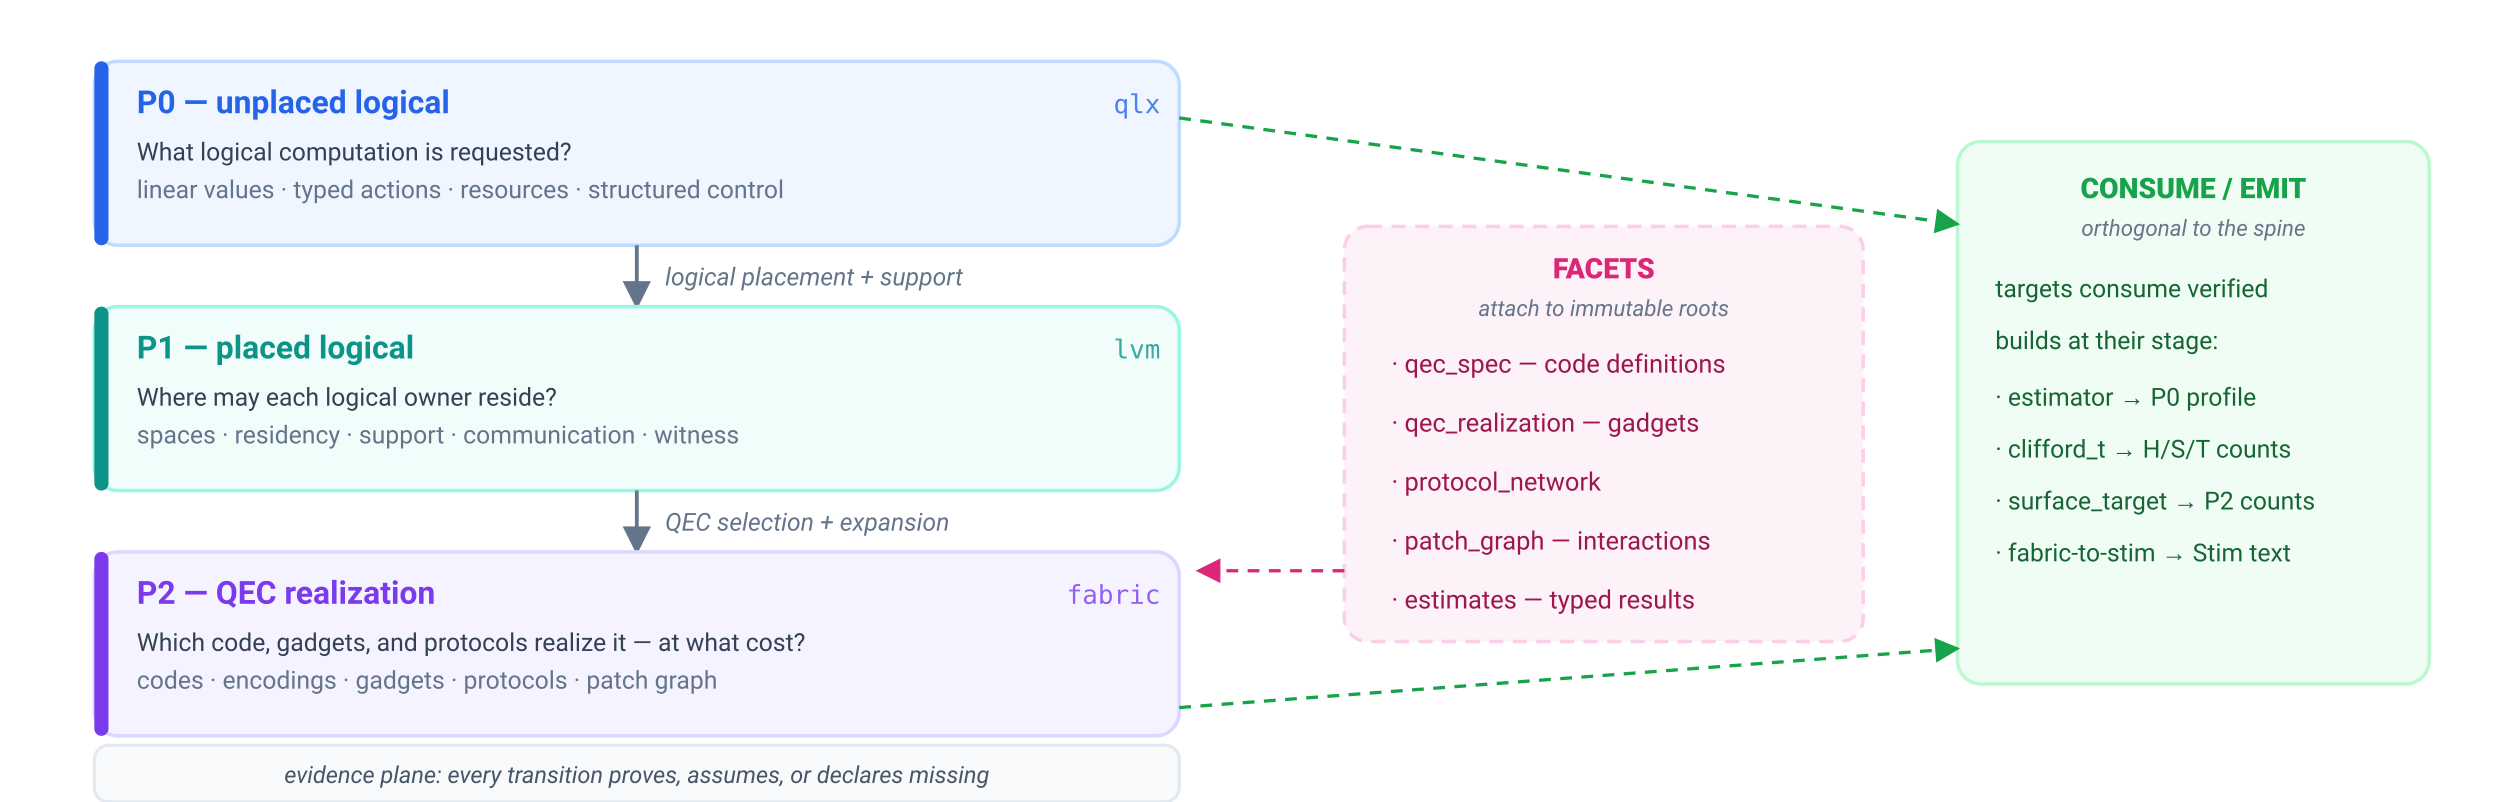
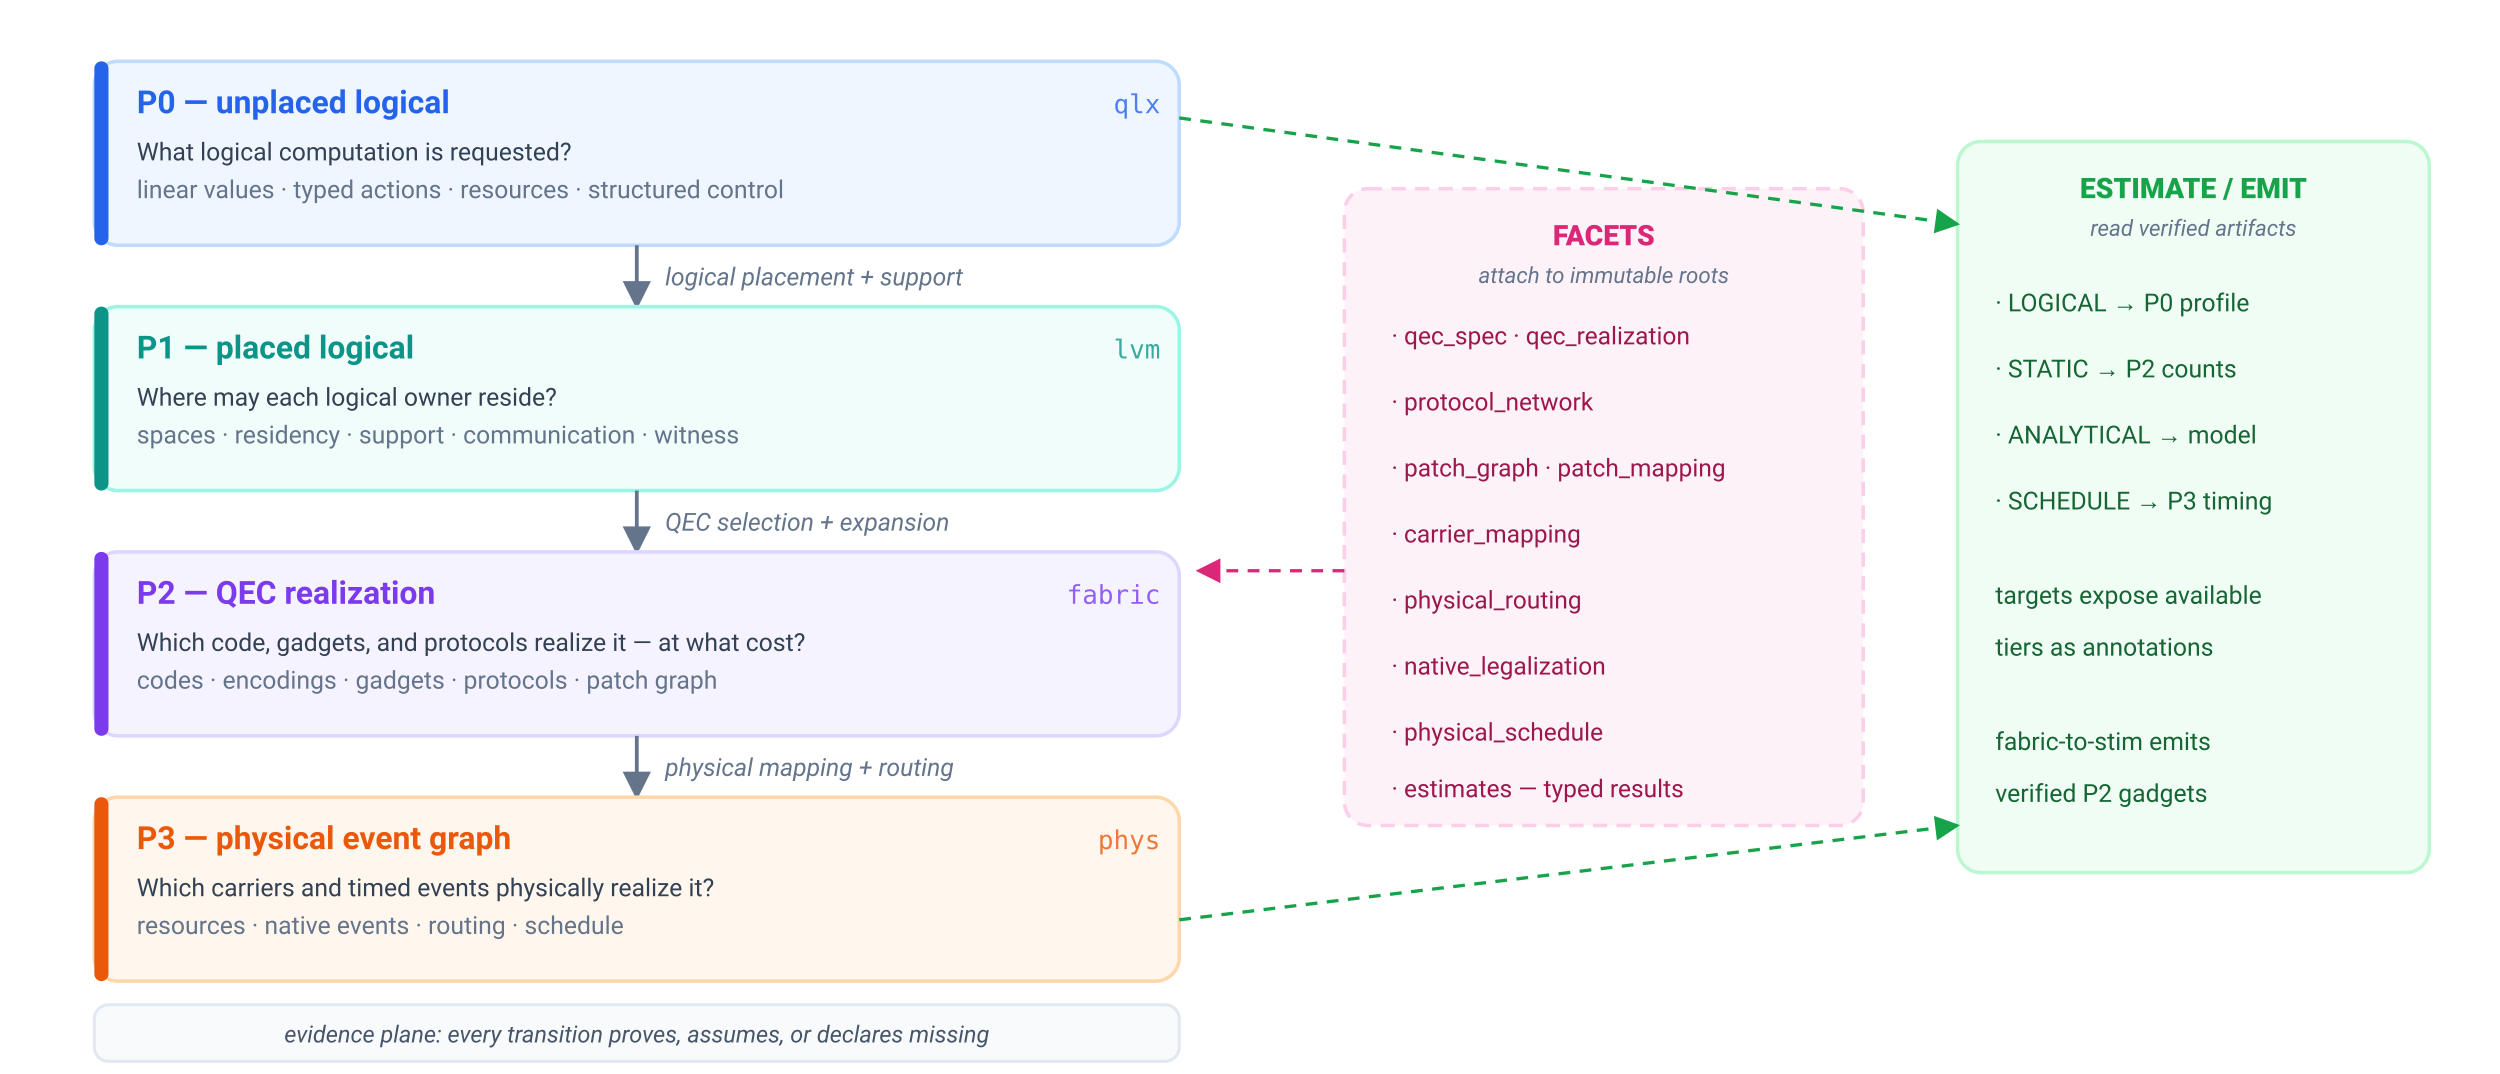
- <svg xmlns="http://www.w3.org/2000/svg" style="background:#ffffff;font-family:-apple-system,'Segoe UI',Roboto,'Helvetica Neue',Arial,sans-serif" viewBox="0 0 1060 340" role="img" aria-label="The semantic spine and its facets">
+ <svg xmlns="http://www.w3.org/2000/svg" style="background:#ffffff;font-family:-apple-system,'Segoe UI',Roboto,'Helvetica Neue',Arial,sans-serif" viewBox="0 0 1060 455" role="img" aria-label="The four-stage semantic spine and its facets">
  <defs>
    <marker id="arr" viewBox="0 0 10 10" refX="9" refY="5" markerWidth="7.5" markerHeight="7.5" orient="auto-start-reverse">
      <path d="M0 0 L10 5 L0 10 z" fill="context-stroke" />
    </marker>
  </defs>
  <rect x="40" y="26" width="460" height="78" rx="10" fill="#eff6ff" stroke="#bfdbfe" stroke-width="1.5" />
  <rect x="40" y="26" width="6" height="78" rx="3" fill="#2563eb" />
  <text x="58" y="48" font-size="13.5" font-weight="750" fill="#2563eb">P0 — unplaced logical</text>
  <text x="492" y="48" font-size="11" text-anchor="end" fill="#2563eb" opacity="0.8" style="font-family:ui-monospace,'SF Mono',Menlo,Consolas,monospace;">qlx</text>
  <text x="58" y="68" font-size="10.5" fill="#334155">What logical computation is requested?</text>
  <text x="58" y="84" font-size="10.5" fill="#64748b">linear values · typed actions · resources · structured control</text>
  <line x1="270" y1="104" x2="270" y2="130" stroke="#64748b" stroke-width="1.6" marker-end="url(#arr)" />
  <text x="282" y="121" font-size="10.5" fill="#64748b" font-style="italic">logical placement + support</text>
  <rect x="40" y="130" width="460" height="78" rx="10" fill="#f0fdfa" stroke="#99f6e4" stroke-width="1.5" />
  <rect x="40" y="130" width="6" height="78" rx="3" fill="#0d9488" />
  <text x="58" y="152" font-size="13.5" font-weight="750" fill="#0d9488">P1 — placed logical</text>
  <text x="492" y="152" font-size="11" text-anchor="end" fill="#0d9488" opacity="0.8" style="font-family:ui-monospace,'SF Mono',Menlo,Consolas,monospace;">lvm</text>
  <text x="58" y="172" font-size="10.5" fill="#334155">Where may each logical owner reside?</text>
  <text x="58" y="188" font-size="10.5" fill="#64748b">spaces · residency · support · communication · witness</text>
  <line x1="270" y1="208" x2="270" y2="234" stroke="#64748b" stroke-width="1.6" marker-end="url(#arr)" />
  <text x="282" y="225" font-size="10.5" fill="#64748b" font-style="italic">QEC selection + expansion</text>
  <rect x="40" y="234" width="460" height="78" rx="10" fill="#f5f3ff" stroke="#ddd6fe" stroke-width="1.5" />
  <rect x="40" y="234" width="6" height="78" rx="3" fill="#7c3aed" />
  <text x="58" y="256" font-size="13.5" font-weight="750" fill="#7c3aed">P2 — QEC realization</text>
  <text x="492" y="256" font-size="11" text-anchor="end" fill="#7c3aed" opacity="0.8" style="font-family:ui-monospace,'SF Mono',Menlo,Consolas,monospace;">fabric</text>
  <text x="58" y="276" font-size="10.5" fill="#334155">Which code, gadgets, and protocols realize it — at what cost?</text>
  <text x="58" y="292" font-size="10.5" fill="#64748b">codes · encodings · gadgets · protocols · patch graph</text>
-   <rect x="570" y="96" width="220" height="176" rx="10" fill="#fdf2f8" stroke="#fbcfe8" stroke-width="1.5" stroke-dasharray="6 4" />
-   <text x="680" y="118" font-size="12" text-anchor="middle" font-weight="800" fill="#db2777">FACETS</text>
-   <text x="680" y="134" font-size="9.5" text-anchor="middle" fill="#64748b" font-style="italic">attach to immutable roots</text>
-   <text x="590" y="158" font-size="10.8" fill="#9d174d">· qec_spec — code definitions</text>
-   <text x="590" y="183" font-size="10.8" fill="#9d174d">· qec_realization — gadgets</text>
-   <text x="590" y="208" font-size="10.8" fill="#9d174d">· protocol_network</text>
-   <text x="590" y="233" font-size="10.8" fill="#9d174d">· patch_graph — interactions</text>
-   <text x="590" y="258" font-size="10.8" fill="#9d174d">· estimates — typed results</text>
+   <line x1="270" y1="312" x2="270" y2="338" stroke="#64748b" stroke-width="1.6" marker-end="url(#arr)" />
+   <text x="282" y="329" font-size="10.5" fill="#64748b" font-style="italic">physical mapping + routing</text>
+   <rect x="40" y="338" width="460" height="78" rx="10" fill="#fff7ed" stroke="#fed7aa" stroke-width="1.5" />
+   <rect x="40" y="338" width="6" height="78" rx="3" fill="#ea580c" />
+   <text x="58" y="360" font-size="13.5" font-weight="750" fill="#ea580c">P3 — physical event graph</text>
+   <text x="492" y="360" font-size="11" text-anchor="end" fill="#ea580c" opacity="0.8" style="font-family:ui-monospace,'SF Mono',Menlo,Consolas,monospace;">phys</text>
+   <text x="58" y="380" font-size="10.5" fill="#334155">Which carriers and timed events physically realize it?</text>
+   <text x="58" y="396" font-size="10.5" fill="#64748b">resources · native events · routing · schedule</text>
+   <rect x="570" y="80" width="220" height="270" rx="10" fill="#fdf2f8" stroke="#fbcfe8" stroke-width="1.5" stroke-dasharray="6 4" />
+   <text x="680" y="104" font-size="12" text-anchor="middle" font-weight="800" fill="#db2777">FACETS</text>
+   <text x="680" y="120" font-size="9.5" text-anchor="middle" fill="#64748b" font-style="italic">attach to immutable roots</text>
+   <text x="590" y="146" font-size="10.4" fill="#9d174d">· qec_spec · qec_realization</text>
+   <text x="590" y="174" font-size="10.4" fill="#9d174d">· protocol_network</text>
+   <text x="590" y="202" font-size="10.4" fill="#9d174d">· patch_graph · patch_mapping</text>
+   <text x="590" y="230" font-size="10.4" fill="#9d174d">· carrier_mapping</text>
+   <text x="590" y="258" font-size="10.4" fill="#9d174d">· physical_routing</text>
+   <text x="590" y="286" font-size="10.4" fill="#9d174d">· native_legalization</text>
+   <text x="590" y="314" font-size="10.4" fill="#9d174d">· physical_schedule</text>
+   <text x="590" y="338" font-size="10.4" fill="#9d174d">· estimates — typed results</text>
  <path d="M 570 242 L 508 242" fill="none" stroke="#db2777" stroke-width="1.4" stroke-dasharray="5 4" marker-end="url(#arr)" />
-   <rect x="830" y="60" width="200" height="230" rx="10" fill="#f0fdf4" stroke="#bbf7d0" stroke-width="1.5" />
-   <text x="930" y="84" font-size="12" text-anchor="middle" font-weight="800" fill="#16a34a">CONSUME / EMIT</text>
-   <text x="930" y="100" font-size="9.5" text-anchor="middle" fill="#64748b" font-style="italic">orthogonal to the spine</text>
-   <text x="846" y="126" font-size="10.5" fill="#166534">targets consume verified</text>
-   <text x="846" y="148" font-size="10.5" fill="#166534">builds at their stage:</text>
-   <text x="846" y="172" font-size="10.5" fill="#166534">· estimator → P0 profile</text>
-   <text x="846" y="194" font-size="10.5" fill="#166534">· clifford_t → H/S/T counts</text>
-   <text x="846" y="216" font-size="10.5" fill="#166534">· surface_target → P2 counts</text>
-   <text x="846" y="238" font-size="10.5" fill="#166534">· fabric-to-stim → Stim text</text>
+   <rect x="830" y="60" width="200" height="310" rx="10" fill="#f0fdf4" stroke="#bbf7d0" stroke-width="1.5" />
+   <text x="930" y="84" font-size="12" text-anchor="middle" font-weight="800" fill="#16a34a">ESTIMATE / EMIT</text>
+   <text x="930" y="100" font-size="9.5" text-anchor="middle" fill="#64748b" font-style="italic">read verified artifacts</text>
+   <text x="846" y="132" font-size="10.5" fill="#166534">· LOGICAL → P0 profile</text>
+   <text x="846" y="160" font-size="10.5" fill="#166534">· STATIC → P2 counts</text>
+   <text x="846" y="188" font-size="10.5" fill="#166534">· ANALYTICAL → model</text>
+   <text x="846" y="216" font-size="10.5" fill="#166534">· SCHEDULE → P3 timing</text>
+   <text x="846" y="256" font-size="10.5" fill="#166534">targets expose available</text>
+   <text x="846" y="278" font-size="10.5" fill="#166534">tiers as annotations</text>
+   <text x="846" y="318" font-size="10.5" fill="#166534">fabric-to-stim emits</text>
+   <text x="846" y="340" font-size="10.5" fill="#166534">verified P2 gadgets</text>
  <path d="M 500 50 L 830 95" fill="none" stroke="#16a34a" stroke-width="1.4" stroke-dasharray="5 4" marker-end="url(#arr)" />
-   <path d="M 500 300 L 830 275" fill="none" stroke="#16a34a" stroke-width="1.4" stroke-dasharray="5 4" marker-end="url(#arr)" />
-   <rect x="40" y="316" width="460" height="24" rx="6" fill="#f8fafc" stroke="#e2e8f0" stroke-width="1.3" />
-   <text x="270" y="332" font-size="10" text-anchor="middle" fill="#475569" font-style="italic">evidence plane: every transition proves, assumes, or declares missing</text>
+   <path d="M 500 390 L 830 350" fill="none" stroke="#16a34a" stroke-width="1.4" stroke-dasharray="5 4" marker-end="url(#arr)" />
+   <rect x="40" y="426" width="460" height="24" rx="6" fill="#f8fafc" stroke="#e2e8f0" stroke-width="1.3" />
+   <text x="270" y="442" font-size="10" text-anchor="middle" fill="#475569" font-style="italic">evidence plane: every transition proves, assumes, or declares missing</text>
</svg>
